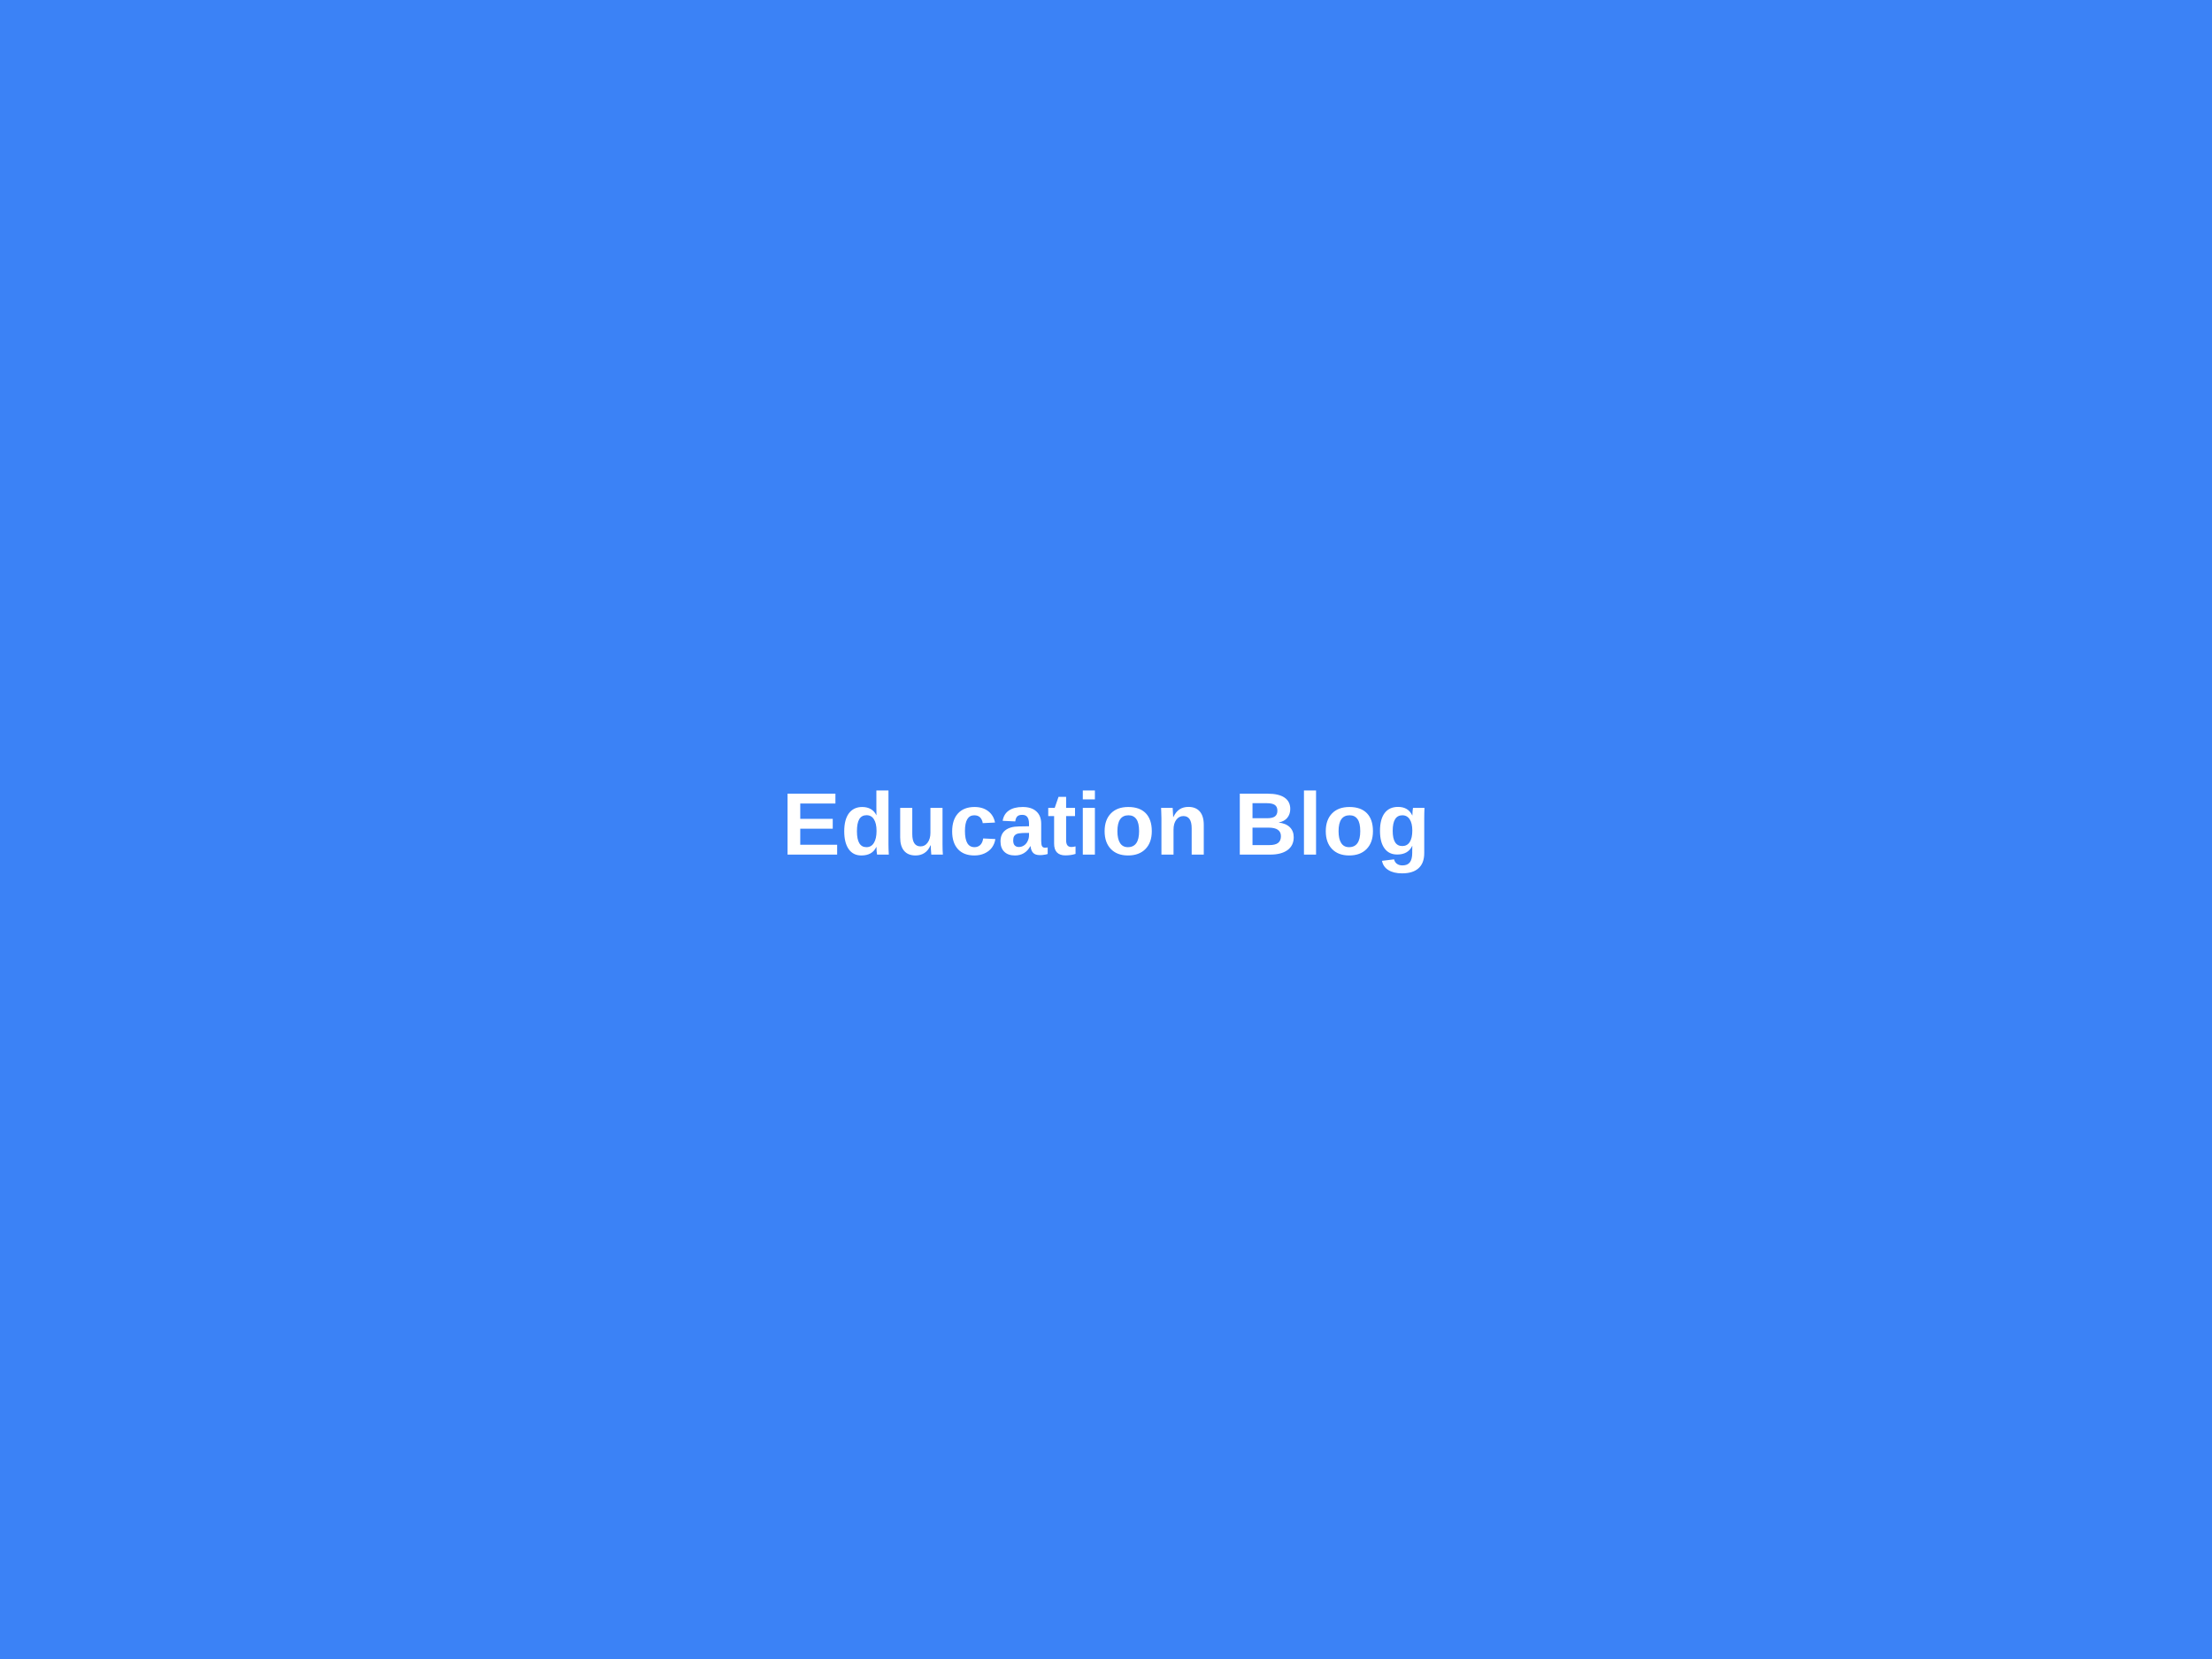
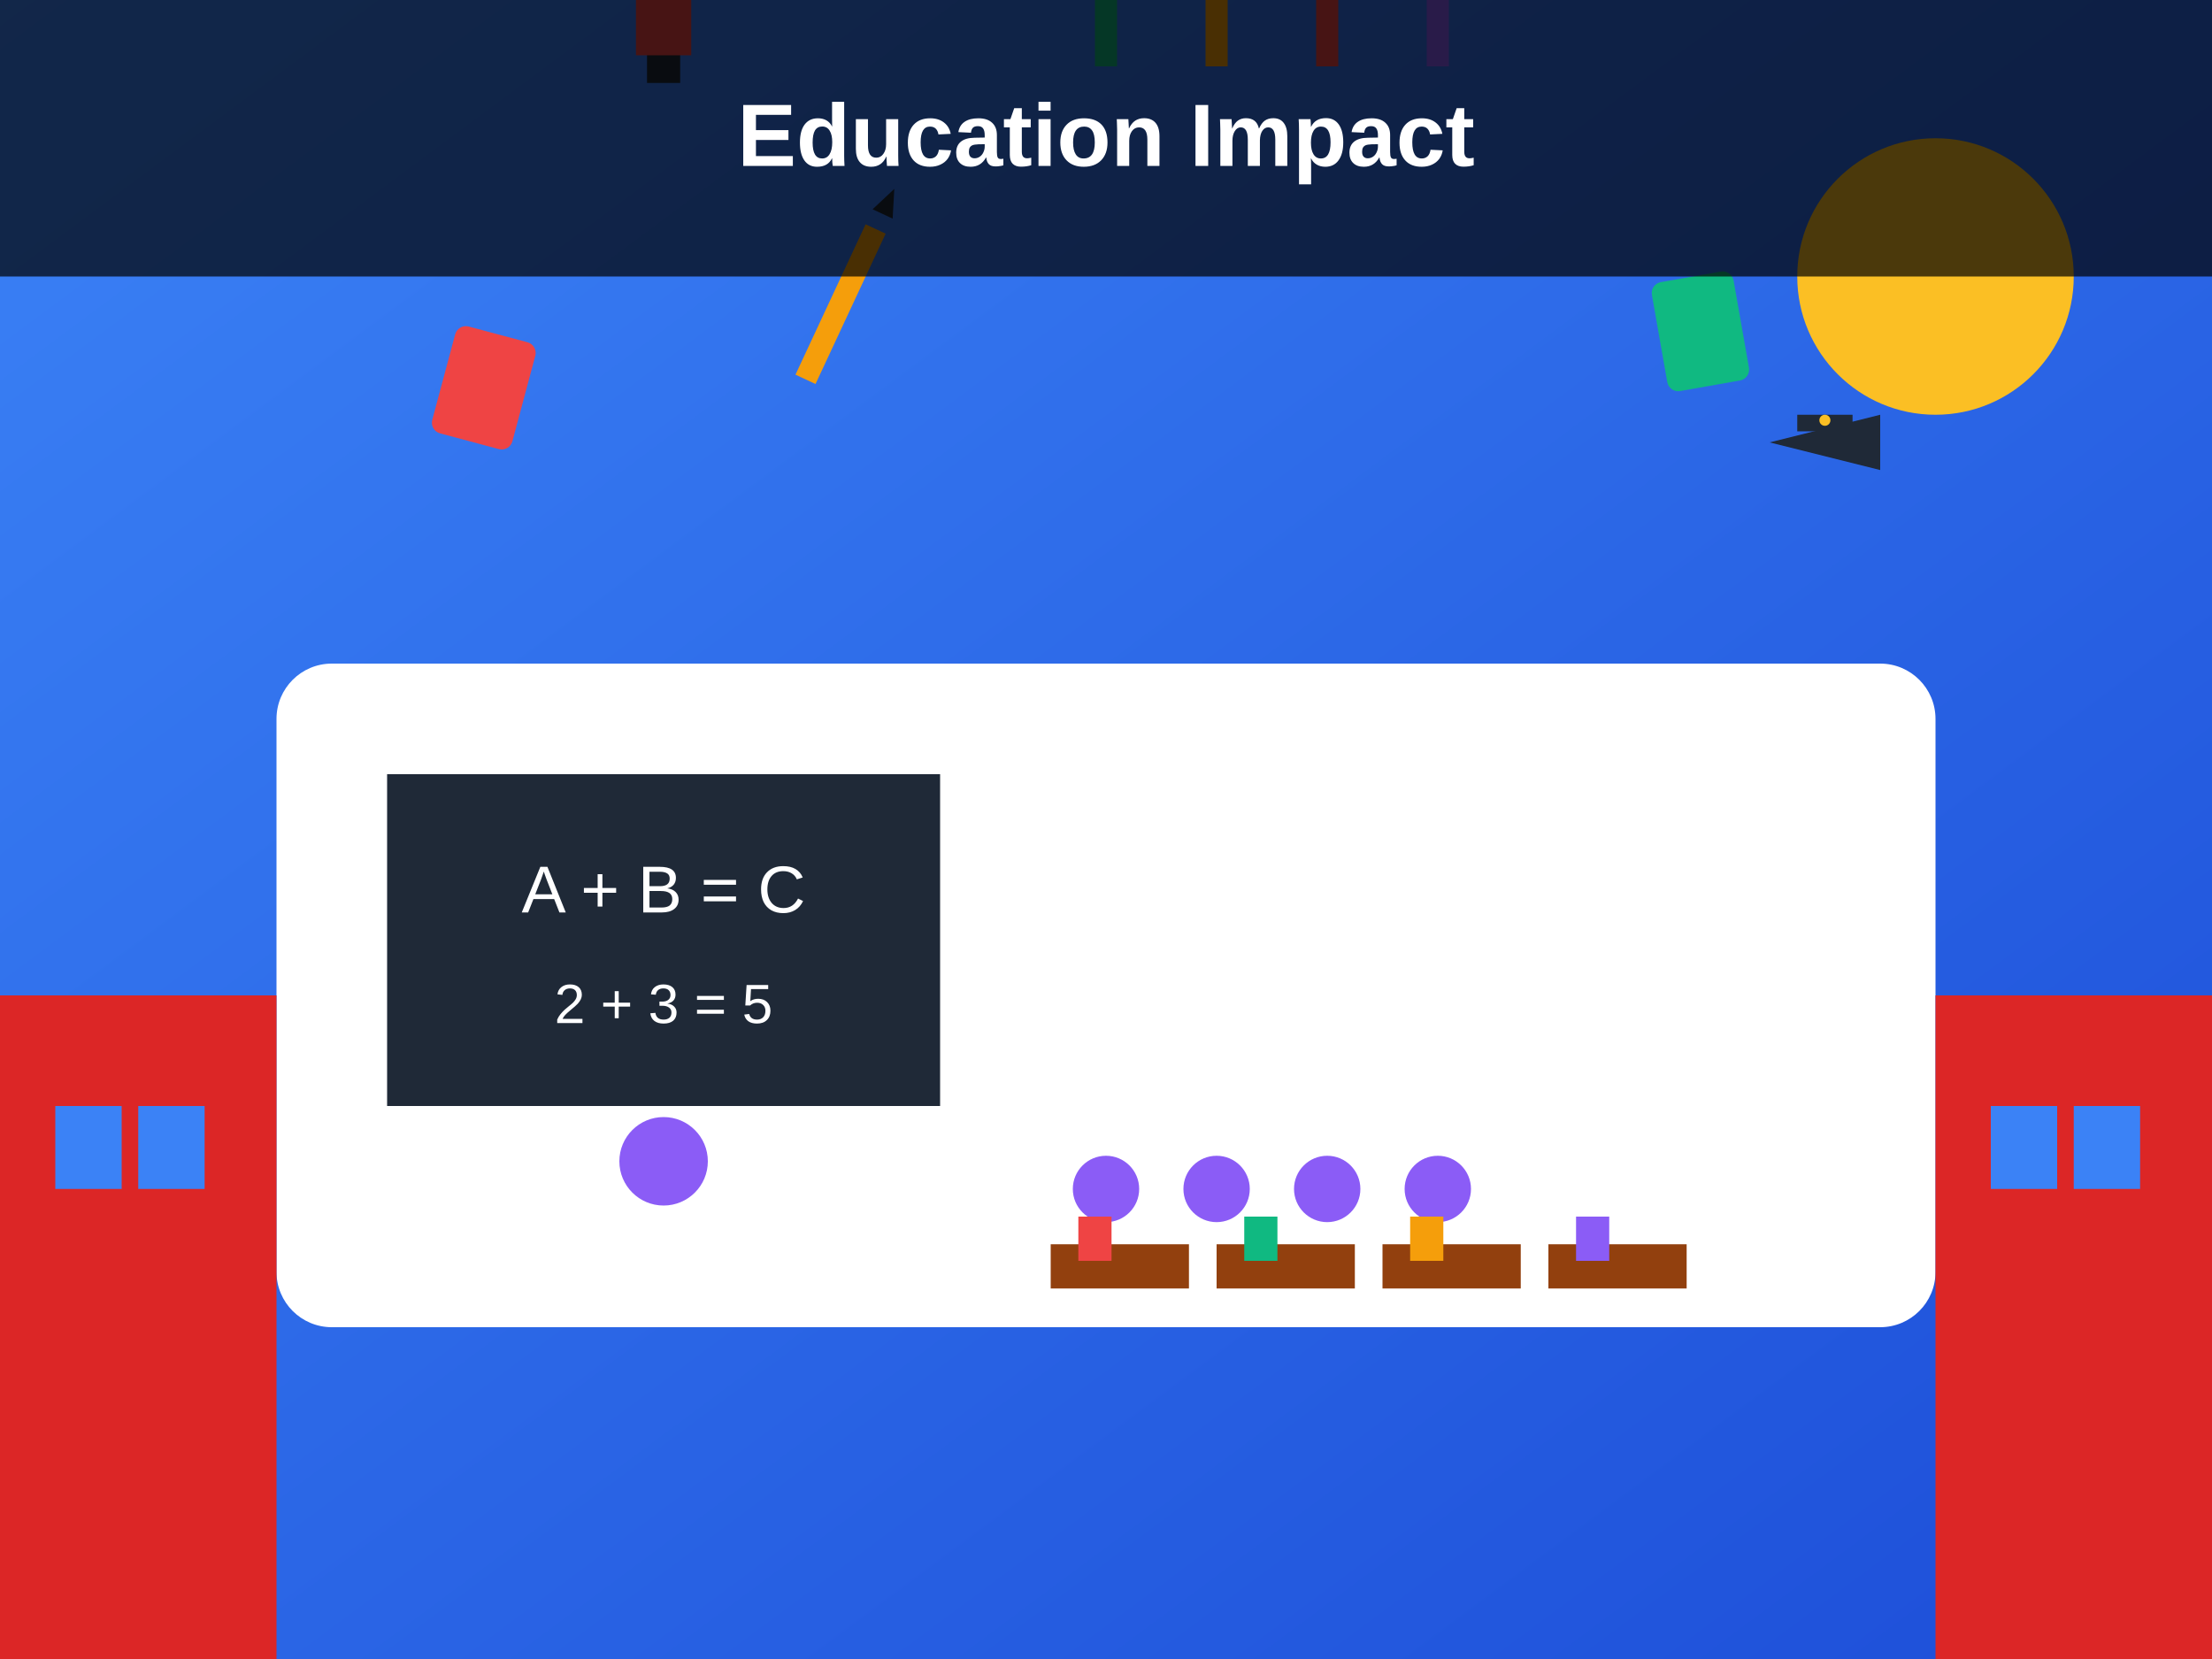
<svg xmlns="http://www.w3.org/2000/svg" width="400" height="300">
-   <rect width="100%" height="100%" fill="#3b82f6" />
-   <text x="50%" y="50%" font-family="Arial, sans-serif" font-size="16" font-weight="bold" text-anchor="middle" dominant-baseline="middle" fill="#ffffff">Education Blog</text>
+   <defs>
+     <linearGradient id="eduBg" x1="0%" y1="0%" x2="100%" y2="100%">
+       <stop offset="0%" style="stop-color:#3b82f6;stop-opacity:1" />
+       <stop offset="100%" style="stop-color:#1d4ed8;stop-opacity:1" />
+     </linearGradient>
+   </defs>
+   <rect width="100%" height="100%" fill="url(#eduBg)" />
+   <rect x="50" y="120" width="300" height="120" fill="#ffffff" rx="10" />
+   <rect x="70" y="140" width="100" height="60" fill="#1f2937" />
+   <text x="120" y="165" font-family="Arial, sans-serif" font-size="12" text-anchor="middle" fill="#ffffff">A + B = C</text>
+   <text x="120" y="185" font-family="Arial, sans-serif" font-size="10" text-anchor="middle" fill="#ffffff">2 + 3 = 5</text>
+   <circle cx="120" cy="210" r="8" fill="#8b5cf6" />
+   <rect x="117" cy="218" width="6" height="15" fill="#1f2937" />
+   <rect x="115" cy="225" width="10" height="10" fill="#ef4444" />
+   <circle cx="200" cy="215" r="6" fill="#8b5cf6" />
+   <rect x="198" cy="221" width="4" height="12" fill="#10b981" />
+   <circle cx="220" cy="215" r="6" fill="#8b5cf6" />
+   <rect x="218" cy="221" width="4" height="12" fill="#f59e0b" />
+   <circle cx="240" cy="215" r="6" fill="#8b5cf6" />
+   <rect x="238" cy="221" width="4" height="12" fill="#ef4444" />
+   <circle cx="260" cy="215" r="6" fill="#8b5cf6" />
+   <rect x="258" cy="221" width="4" height="12" fill="#8b5cf6" />
+   <rect x="190" y="225" width="25" height="8" fill="#92400e" />
+   <rect x="220" y="225" width="25" height="8" fill="#92400e" />
+   <rect x="250" y="225" width="25" height="8" fill="#92400e" />
+   <rect x="280" y="225" width="25" height="8" fill="#92400e" />
+   <rect x="195" y="220" width="6" height="8" fill="#ef4444" />
+   <rect x="225" y="220" width="6" height="8" fill="#10b981" />
+   <rect x="255" y="220" width="6" height="8" fill="#f59e0b" />
+   <rect x="285" y="220" width="6" height="8" fill="#8b5cf6" />
+   <rect x="0" y="180" width="50" height="120" fill="#dc2626" />
+   <rect x="350" y="180" width="50" height="120" fill="#dc2626" />
+   <rect x="10" y="200" width="12" height="15" fill="#3b82f6" />
+   <rect x="25" y="200" width="12" height="15" fill="#3b82f6" />
+   <rect x="360" y="200" width="12" height="15" fill="#3b82f6" />
+   <rect x="375" y="200" width="12" height="15" fill="#3b82f6" />
+   <polygon points="320,80 340,85 340,75" fill="#1f2937" />
+   <rect x="325" y="75" width="10" height="3" fill="#1f2937" />
+   <circle cx="330" cy="76" r="1" fill="#fbbf24" />
+   <rect x="80" y="60" width="15" height="20" fill="#ef4444" rx="2" transform="rotate(15 87 70)" />
+   <rect x="300" y="50" width="15" height="20" fill="#10b981" rx="2" transform="rotate(-10 307 60)" />
+   <rect x="150" y="40" width="4" height="30" fill="#f59e0b" transform="rotate(25 152 55)" />
+   <polygon points="150,37 154,37 152,32" fill="#1f2937" transform="rotate(25 152 55)" />
+   <circle cx="350" cy="50" r="25" fill="#fbbf24" />
+   <rect x="0" y="0" width="400" height="50" fill="rgba(0,0,0,0.7)" />
+   <text x="200" y="30" font-family="Arial, sans-serif" font-size="16" font-weight="bold" text-anchor="middle" fill="#ffffff">Education Impact</text>
</svg>
